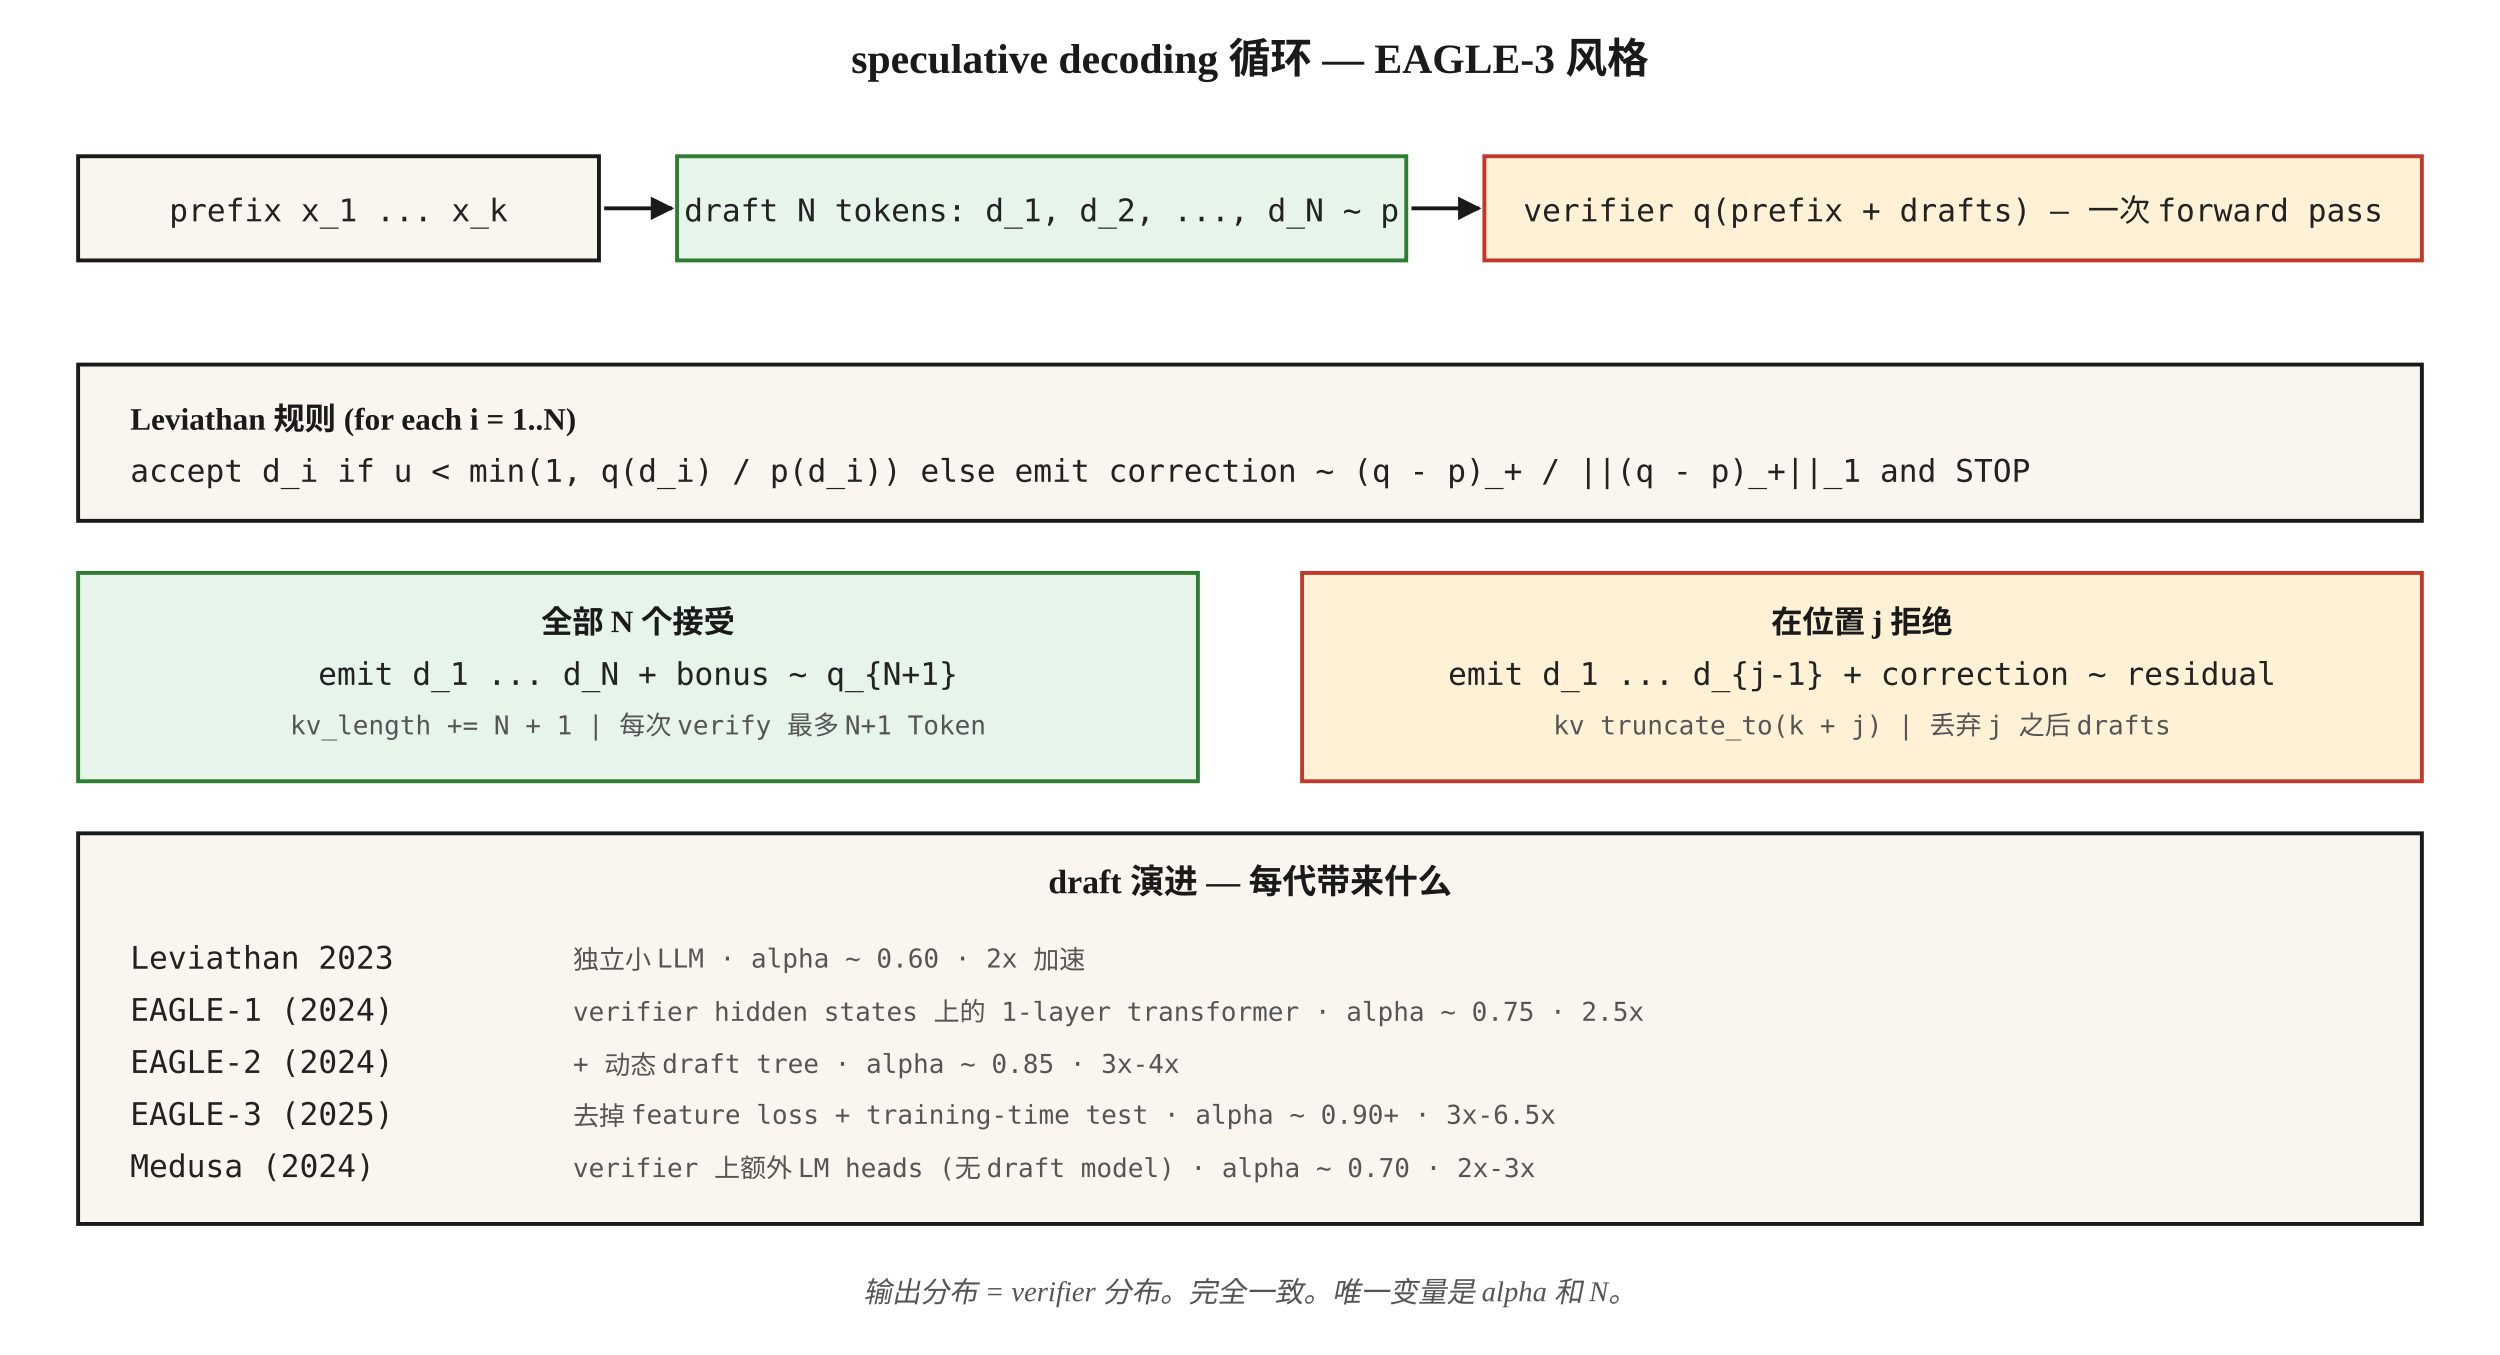
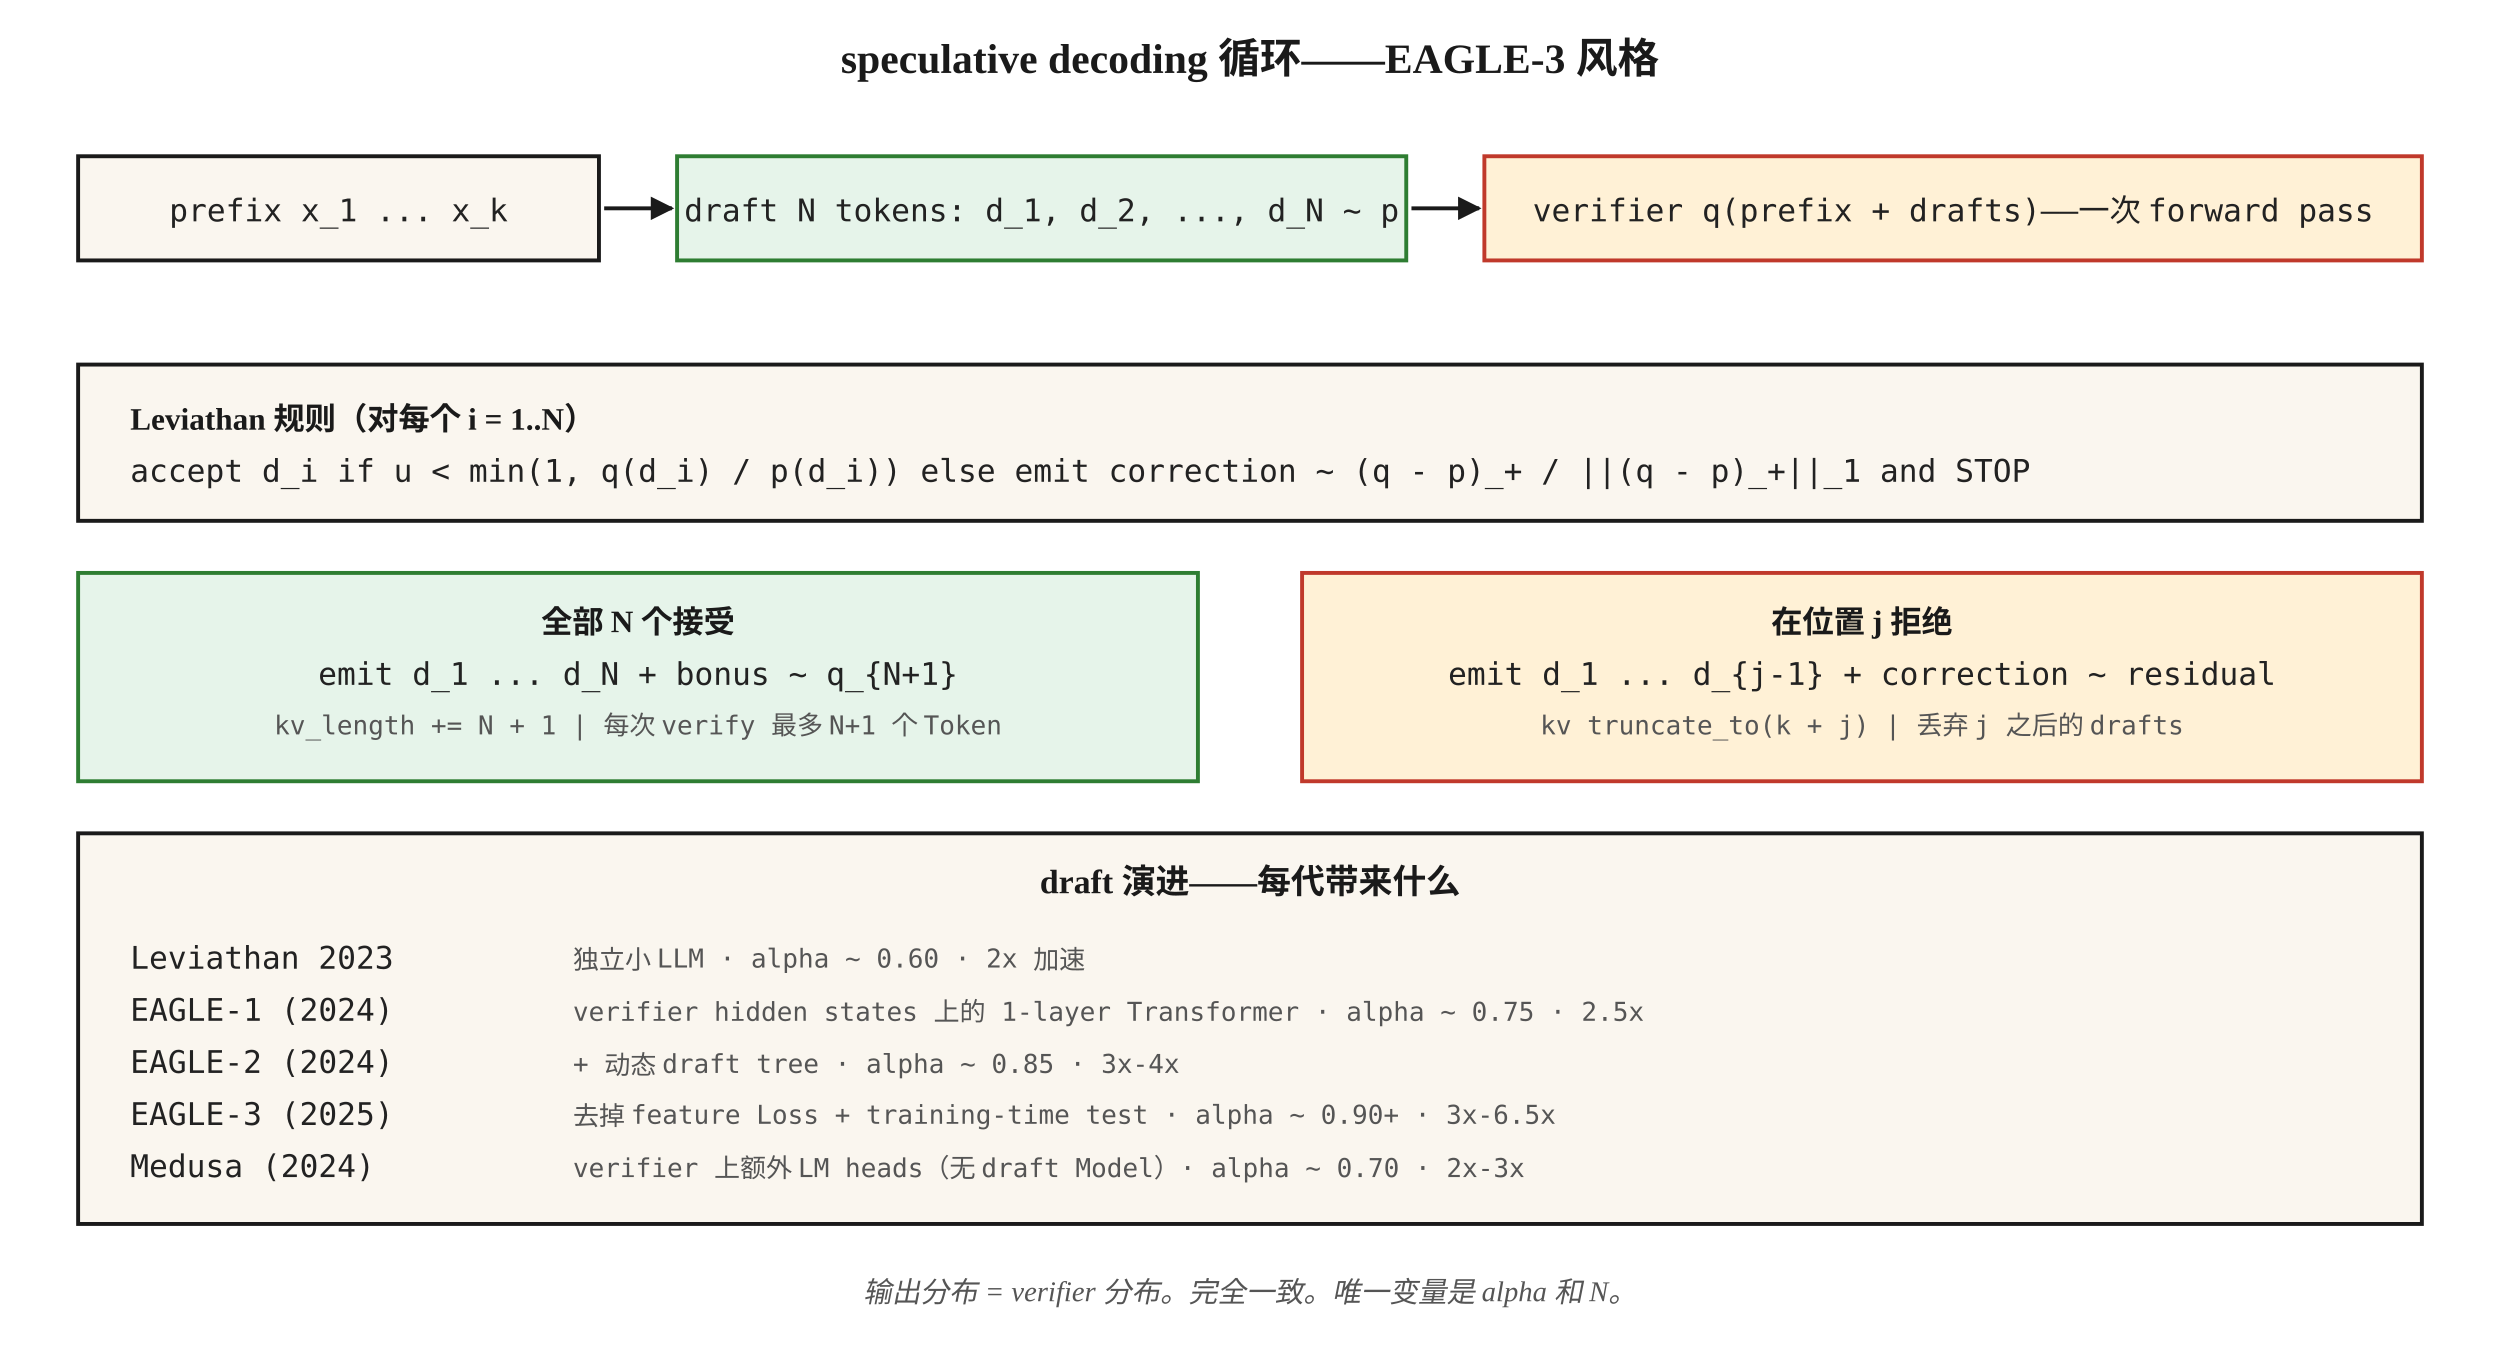
<svg xmlns="http://www.w3.org/2000/svg" viewBox="0 0 960 520" font-family="Georgia, 'Times New Roman', serif">
  <defs>
    <marker id="arrow" viewBox="0 0 10 10" refX="9" refY="5" markerWidth="6" markerHeight="6" orient="auto">
      <path d="M0,0 L10,5 L0,10 z" fill="#1a1a1a" />
    </marker>
    <style>
      .box { fill: #faf6ef; stroke: #1a1a1a; stroke-width: 1.5; }
      .hot { fill: #fff1d6; stroke: #c0392b; stroke-width: 1.5; }
      .cool { fill: #e6f4ea; stroke: #2e7d32; stroke-width: 1.5; }
      .old { fill: #eeeeee; stroke: #888; stroke-width: 1.2; }
      .label { font-size: 13px; font-weight: 600; fill: #1a1a1a; }
      .step { font-size: 12px; font-family: 'Menlo', monospace; fill: #222; }
      .small { font-size: 10px; font-family: 'Menlo', monospace; fill: #555; }
      .caption { font-size: 11px; fill: #555; font-style: italic; }
      .title { font-size: 16px; font-weight: 700; fill: #1a1a1a; }
      .head { font-size: 12px; font-weight: 700; fill: #1a1a1a; }
    </style>
  </defs>
-   <text x="480" y="28" text-anchor="middle" class="title">speculative decoding 循环 — EAGLE-3 风格</text>
+   <text x="480" y="28" text-anchor="middle" class="title">speculative decoding 循环——EAGLE-3 风格</text>
  <rect x="30" y="60" width="200" height="40" class="box" />
  <text x="130" y="85" text-anchor="middle" class="step">prefix x_1 ... x_k</text>
  <rect x="260" y="60" width="280" height="40" class="cool" />
  <text x="400" y="85" text-anchor="middle" class="step">draft N tokens: d_1, d_2, ..., d_N  ~ p</text>
  <line x1="232" y1="80" x2="258" y2="80" stroke="#1a1a1a" stroke-width="1.5" marker-end="url(#arrow)" />
  <rect x="570" y="60" width="360" height="40" class="hot" />
-   <text x="750" y="85" text-anchor="middle" class="step">verifier q(prefix + drafts) — 一次 forward pass</text>
+   <text x="750" y="85" text-anchor="middle" class="step">verifier q(prefix + drafts)——一次 forward pass</text>
  <line x1="542" y1="80" x2="568" y2="80" stroke="#1a1a1a" stroke-width="1.5" marker-end="url(#arrow)" />
  <rect x="30" y="140" width="900" height="60" class="box" />
-   <text x="50" y="165" class="head">Leviathan 规则 (for each i = 1..N)</text>
+   <text x="50" y="165" class="head">Leviathan 规则（对每个 i = 1..N）</text>
  <text x="50" y="185" class="step">accept d_i  if  u &lt; min(1, q(d_i) / p(d_i))  else  emit  correction ~ (q - p)_+ / ||(q - p)_+||_1  and STOP</text>
  <rect x="30" y="220" width="430" height="80" class="cool" />
  <text x="245" y="243" text-anchor="middle" class="head">全部 N 个接受</text>
  <text x="245" y="263" text-anchor="middle" class="step">emit d_1 ... d_N + bonus ~ q_{N+1}</text>
-   <text x="245" y="282" text-anchor="middle" class="small">kv_length += N + 1  |  每次 verify 最多 N+1 Token</text>
+   <text x="245" y="282" text-anchor="middle" class="small">kv_length += N + 1 | 每次 verify 最多 N+1 个 Token</text>
  <rect x="500" y="220" width="430" height="80" class="hot" />
  <text x="715" y="243" text-anchor="middle" class="head">在位置 j 拒绝</text>
  <text x="715" y="263" text-anchor="middle" class="step">emit d_1 ... d_{j-1} + correction ~ residual</text>
-   <text x="715" y="282" text-anchor="middle" class="small">kv truncate_to(k + j)  |  丢弃 j 之后 drafts</text>
+   <text x="715" y="282" text-anchor="middle" class="small">kv truncate_to(k + j) | 丢弃 j 之后的 drafts</text>
  <rect x="30" y="320" width="900" height="150" class="box" />
-   <text x="480" y="343" text-anchor="middle" class="label">draft 演进 — 每代带来什么</text>
+   <text x="480" y="343" text-anchor="middle" class="label">draft 演进——每代带来什么</text>
  <text x="50" y="372" class="step">Leviathan 2023</text>
-   <text x="220" y="372" class="small">独立小 LLM  ·  alpha ~ 0.60  ·  2x 加速</text>
+   <text x="220" y="372" class="small">独立小 LLM · alpha ~ 0.60 · 2x 加速</text>
  <text x="50" y="392" class="step">EAGLE-1 (2024)</text>
-   <text x="220" y="392" class="small">verifier hidden states 上的 1-layer transformer  ·  alpha ~ 0.75  ·  2.5x</text>
+   <text x="220" y="392" class="small">verifier hidden states 上的 1-layer Transformer · alpha ~ 0.75 · 2.5x</text>
  <text x="50" y="412" class="step">EAGLE-2 (2024)</text>
-   <text x="220" y="412" class="small">+ 动态 draft tree  ·  alpha ~ 0.85  ·  3x-4x</text>
+   <text x="220" y="412" class="small">+ 动态 draft tree · alpha ~ 0.85 · 3x-4x</text>
  <text x="50" y="432" class="step">EAGLE-3 (2025)</text>
-   <text x="220" y="432" class="small">去掉 feature loss  +  training-time test  ·  alpha ~ 0.90+  ·  3x-6.5x</text>
+   <text x="220" y="432" class="small">去掉 feature Loss + training-time test · alpha ~ 0.90+ · 3x-6.5x</text>
  <text x="50" y="452" class="step">Medusa (2024)</text>
-   <text x="220" y="452" class="small">verifier 上额外 LM heads (无 draft model)  ·  alpha ~ 0.70  ·  2x-3x</text>
+   <text x="220" y="452" class="small">verifier 上额外 LM heads（无 draft Model）· alpha ~ 0.70 · 2x-3x</text>
  <text x="480" y="500" text-anchor="middle" class="caption">输出分布 = verifier 分布。完全一致。唯一变量是 alpha 和 N。</text>
</svg>
